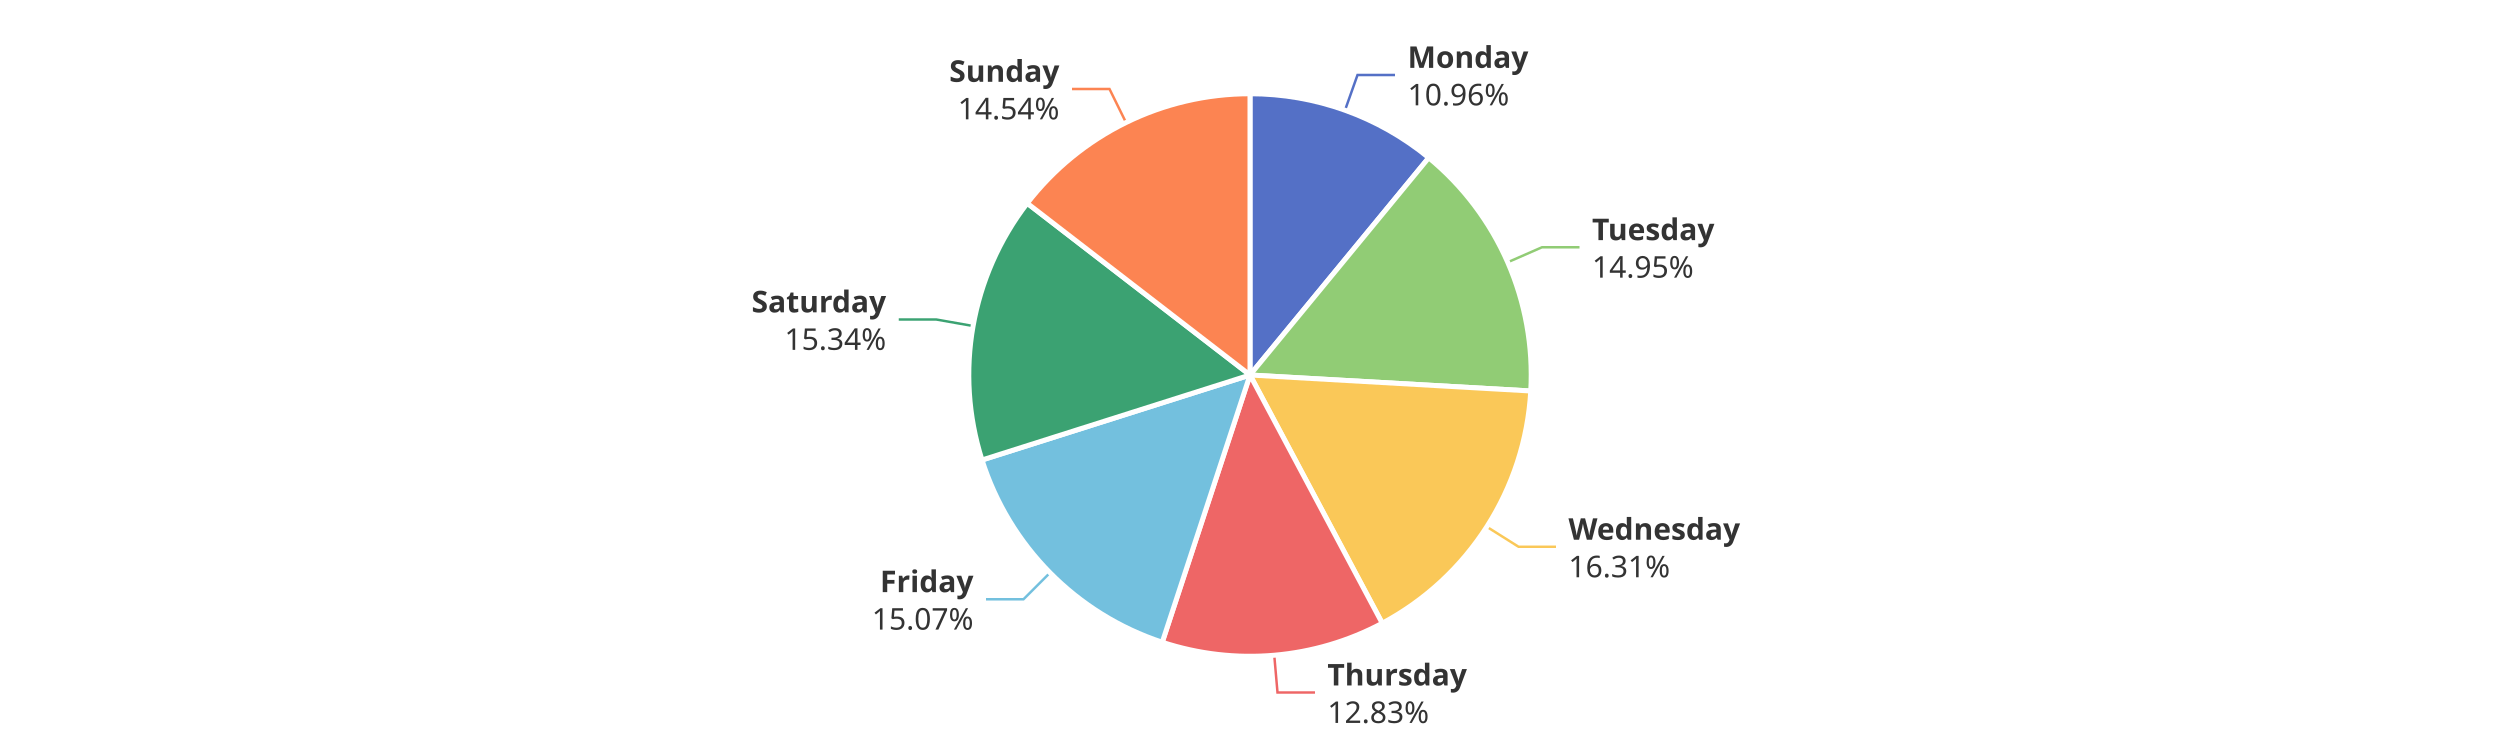
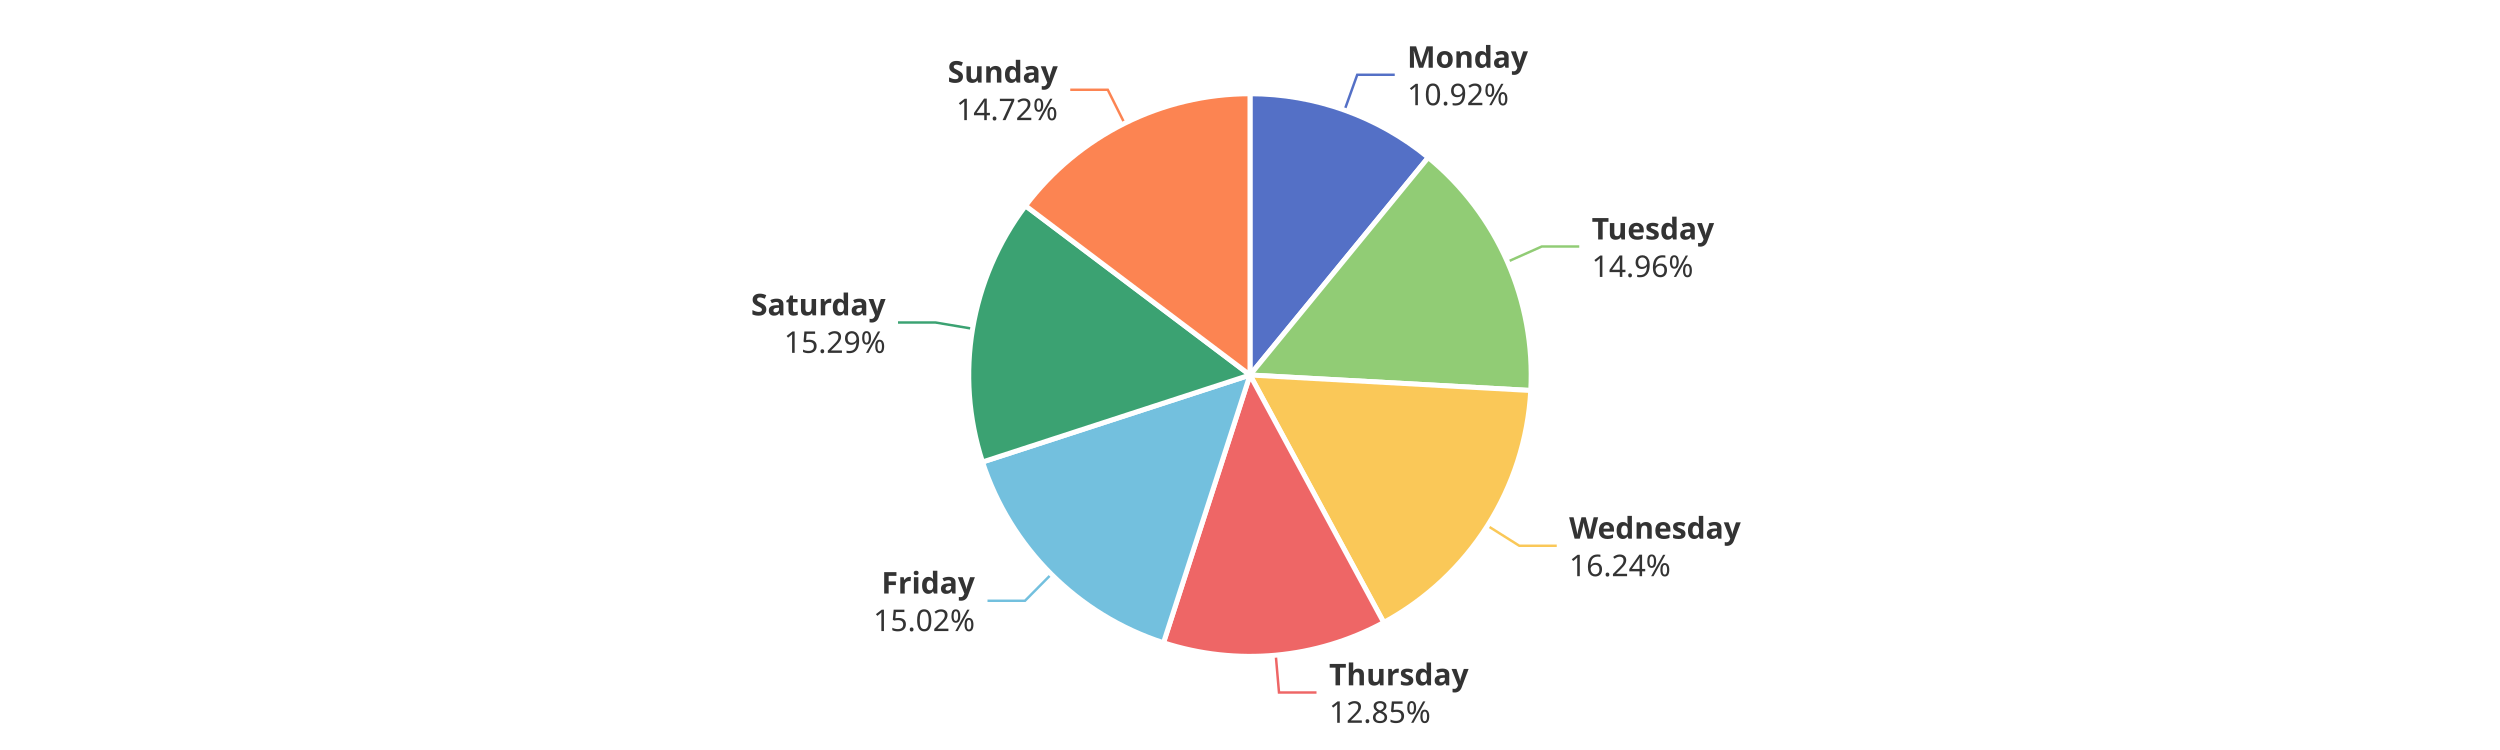
<svg xmlns="http://www.w3.org/2000/svg" width="1000" height="300" version="1.1" baseProfile="full" viewBox="0 0 1000 300">
  <rect width="1000" height="300" x="0" y="0" id="0" fill="#ffffff" />
-   <polyline points="538 44.1 543 30 558 30" fill="none" stroke="#5470c6" />
-   <polyline points="603.1 104.9 616.8 98.9 631.8 98.9" fill="none" stroke="#91cc75" />
-   <polyline points="594.7 210.7 607.4 218.7 622.4 218.7" fill="none" stroke="#fac858" />
-   <polyline points="509.7 262.1 511 277 526 277" fill="none" stroke="#ee6666" />
-   <polyline points="420 229.1 409.4 239.7 394.4 239.7" fill="none" stroke="#73c0de" />
-   <polyline points="389.2 130.4 374.5 127.8 359.5 127.8" fill="none" stroke="#3ba272" />
-   <polyline points="450.4 49 443.8 35.6 428.8 35.6" fill="none" stroke="#fc8452" />
-   <path d="M500 37.5A112.5 112.5 0 0 1 571.5 63.1L500 150Z" fill="#5470c6" stroke="#fff" stroke-width="2" stroke-linejoin="round" />
-   <path d="M571.5 63.1A112.5 112.5 0 0 1 612.3 156.4L500 150Z" fill="#91cc75" stroke="#fff" stroke-width="2" stroke-linejoin="round" />
-   <path d="M612.3 156.4A112.5 112.5 0 0 1 552.9 249.3L500 150Z" fill="#fac858" stroke="#fff" stroke-width="2" stroke-linejoin="round" />
-   <path d="M552.9 249.3A112.5 112.5 0 0 1 464.9 256.9L500 150Z" fill="#ee6666" stroke="#fff" stroke-width="2" stroke-linejoin="round" />
-   <path d="M464.9 256.9A112.5 112.5 0 0 1 392.8 184L500 150Z" fill="#73c0de" stroke="#fff" stroke-width="2" stroke-linejoin="round" />
-   <path d="M392.8 184A112.5 112.5 0 0 1 410.9 81.3L500 150Z" fill="#3ba272" stroke="#fff" stroke-width="2" stroke-linejoin="round" />
-   <path d="M410.9 81.3A112.5 112.5 0 0 1 500 37.5L500 150Z" fill="#fc8452" stroke="#fff" stroke-width="2" stroke-linejoin="round" />
-   <path d="M0 -15l42.8 0l0 30l-42.8 0Z" transform="translate(563.0424 29.985)" fill="none" />
-   <text dominant-baseline="central" text-anchor="start" style="font-size:12px;font-family:sans-serif;font-weight:bold;" y="-7.5" transform="translate(563.0424 29.985)" fill="#333" stroke="rgb(255,255,255)" stroke-width="2" paint-order="stroke" stroke-miterlimit="2">Monday</text>
-   <text dominant-baseline="central" text-anchor="start" style="font-size:12px;font-family:sans-serif;" y="7.5" transform="translate(563.0424 29.985)" fill="#333" stroke="rgb(255,255,255)" stroke-width="2" paint-order="stroke" stroke-miterlimit="2">10.96%</text>
-   <path d="M0 -15l46.2 0l0 30l-46.2 0Z" transform="translate(636.8119 98.8997)" fill="none" />
-   <text dominant-baseline="central" text-anchor="start" style="font-size:12px;font-family:sans-serif;font-weight:bold;" y="-7.5" transform="translate(636.8119 98.8997)" fill="#333" stroke="rgb(255,255,255)" stroke-width="2" paint-order="stroke" stroke-miterlimit="2">Tuesday</text>
-   <text dominant-baseline="central" text-anchor="start" style="font-size:12px;font-family:sans-serif;" y="7.5" transform="translate(636.8119 98.8997)" fill="#333" stroke="rgb(255,255,255)" stroke-width="2" paint-order="stroke" stroke-miterlimit="2">14.95%</text>
-   <path d="M0 -15l63.6 0l0 30l-63.6 0Z" transform="translate(627.3788 218.7463)" fill="none" />
-   <text dominant-baseline="central" text-anchor="start" style="font-size:12px;font-family:sans-serif;font-weight:bold;" y="-7.5" transform="translate(627.3788 218.7463)" fill="#333" stroke="rgb(255,255,255)" stroke-width="2" paint-order="stroke" stroke-miterlimit="2">Wednesday</text>
-   <text dominant-baseline="central" text-anchor="start" style="font-size:12px;font-family:sans-serif;" y="7.5" transform="translate(627.3788 218.7463)" fill="#333" stroke="rgb(255,255,255)" stroke-width="2" paint-order="stroke" stroke-miterlimit="2">16.31%</text>
-   <path d="M0 -15l50.2 0l0 30l-50.2 0Z" transform="translate(530.9627 277.0278)" fill="none" />
-   <text dominant-baseline="central" text-anchor="start" style="font-size:12px;font-family:sans-serif;font-weight:bold;" y="-7.5" transform="translate(530.9627 277.0278)" fill="#333" stroke="rgb(255,255,255)" stroke-width="2" paint-order="stroke" stroke-miterlimit="2">Thursday</text>
-   <text dominant-baseline="central" text-anchor="start" style="font-size:12px;font-family:sans-serif;" y="7.5" transform="translate(530.9627 277.0278)" fill="#333" stroke="rgb(255,255,255)" stroke-width="2" paint-order="stroke" stroke-miterlimit="2">12.83%</text>
-   <path d="M-40.9 -15l40.9 0l0 30l-40.9 0Z" transform="translate(389.3848 239.6946)" fill="none" />
-   <text dominant-baseline="central" text-anchor="end" style="font-size:12px;font-family:sans-serif;font-weight:bold;" y="-7.5" transform="translate(389.3848 239.6946)" fill="#333" stroke="rgb(255,255,255)" stroke-width="2" paint-order="stroke" stroke-miterlimit="2">Friday</text>
-   <text dominant-baseline="central" text-anchor="end" style="font-size:12px;font-family:sans-serif;" y="7.5" transform="translate(389.3848 239.6946)" fill="#333" stroke="rgb(255,255,255)" stroke-width="2" paint-order="stroke" stroke-miterlimit="2">15.07%</text>
-   <path d="M-48.2 -15l48.2 0l0 30l-48.2 0Z" transform="translate(354.4509 127.781)" fill="none" />
-   <text dominant-baseline="central" text-anchor="end" style="font-size:12px;font-family:sans-serif;font-weight:bold;" y="-7.5" transform="translate(354.4509 127.781)" fill="#333" stroke="rgb(255,255,255)" stroke-width="2" paint-order="stroke" stroke-miterlimit="2">Saturday</text>
-   <text dominant-baseline="central" text-anchor="end" style="font-size:12px;font-family:sans-serif;" y="7.5" transform="translate(354.4509 127.781)" fill="#333" stroke="rgb(255,255,255)" stroke-width="2" paint-order="stroke" stroke-miterlimit="2">15.34%</text>
-   <path d="M-40.9 -15l40.9 0l0 30l-40.9 0Z" transform="translate(423.7587 35.5746)" fill="none" />
-   <text dominant-baseline="central" text-anchor="end" style="font-size:12px;font-family:sans-serif;font-weight:bold;" y="-7.5" transform="translate(423.7587 35.5746)" fill="#333" stroke="rgb(255,255,255)" stroke-width="2" paint-order="stroke" stroke-miterlimit="2">Sunday</text>
-   <text dominant-baseline="central" text-anchor="end" style="font-size:12px;font-family:sans-serif;" y="7.5" transform="translate(423.7587 35.5746)" fill="#333" stroke="rgb(255,255,255)" stroke-width="2" paint-order="stroke" stroke-miterlimit="2">14.54%</text>
+   <polyline points="537.8 44.1 542.9 29.9 557.9 29.9" fill="none" stroke="#5470c6" />
+   <polyline points="603 104.7 616.7 98.6 631.7 98.6" fill="none" stroke="#91cc75" />
+   <polyline points="595 210.3 607.7 218.3 622.7 218.3" fill="none" stroke="#fac858" />
+   <polyline points="510.3 262 511.6 277 526.6 277" fill="none" stroke="#ee6666" />
+   <polyline points="420.6 229.6 410 240.3 395 240.3" fill="none" stroke="#73c0de" />
+   <polyline points="389 131.5 374.2 129 359.2 129" fill="none" stroke="#3ba272" />
+   <polyline points="449.8 49.3 443.1 35.9 428.1 35.9" fill="none" stroke="#fc8452" />
+   <path d="M500 37.5A112.5 112.5 0 0 1 571.3 63L500 150Z" fill="#5470c6" stroke="#fff" stroke-width="2" stroke-linejoin="round" />
+   <path d="M571.3 63A112.5 112.5 0 0 1 612.3 156.2L500 150Z" fill="#91cc75" stroke="#fff" stroke-width="2" stroke-linejoin="round" />
+   <path d="M612.3 156.2A112.5 112.5 0 0 1 553.5 249L500 150Z" fill="#fac858" stroke="#fff" stroke-width="2" stroke-linejoin="round" />
+   <path d="M553.5 249A112.5 112.5 0 0 1 465.4 257.1L500 150Z" fill="#ee6666" stroke="#fff" stroke-width="2" stroke-linejoin="round" />
+   <path d="M465.4 257.1A112.5 112.5 0 0 1 393 184.8L500 150Z" fill="#73c0de" stroke="#fff" stroke-width="2" stroke-linejoin="round" />
+   <path d="M393 184.8A112.5 112.5 0 0 1 410.2 82.3L500 150Z" fill="#3ba272" stroke="#fff" stroke-width="2" stroke-linejoin="round" />
+   <path d="M410.2 82.3A112.5 112.5 0 0 1 500 37.5L500 150Z" fill="#fc8452" stroke="#fff" stroke-width="2" stroke-linejoin="round" />
+   <path d="M0 -15l42.8 0l0 30l-42.8 0Z" transform="translate(562.8875 29.9295)" fill="none" />
+   <text dominant-baseline="central" text-anchor="start" style="font-size:12px;font-family:sans-serif;font-weight:bold;" y="-7.5" transform="translate(562.8875 29.9295)" fill="#333" stroke="rgb(255,255,255)" stroke-width="2" paint-order="stroke" stroke-miterlimit="2">Monday</text>
+   <text dominant-baseline="central" text-anchor="start" style="font-size:12px;font-family:sans-serif;" y="7.5" transform="translate(562.8875 29.9295)" fill="#333" stroke="rgb(255,255,255)" stroke-width="2" paint-order="stroke" stroke-miterlimit="2">10.92%</text>
+   <path d="M0 -15l46.2 0l0 30l-46.2 0Z" transform="translate(636.6932 98.6294)" fill="none" />
+   <text dominant-baseline="central" text-anchor="start" style="font-size:12px;font-family:sans-serif;font-weight:bold;" y="-7.5" transform="translate(636.6932 98.6294)" fill="#333" stroke="rgb(255,255,255)" stroke-width="2" paint-order="stroke" stroke-miterlimit="2">Tuesday</text>
+   <text dominant-baseline="central" text-anchor="start" style="font-size:12px;font-family:sans-serif;" y="7.5" transform="translate(636.6932 98.6294)" fill="#333" stroke="rgb(255,255,255)" stroke-width="2" paint-order="stroke" stroke-miterlimit="2">14.96%</text>
+   <path d="M0 -15l63.6 0l0 30l-63.6 0Z" transform="translate(627.6518 218.3179)" fill="none" />
+   <text dominant-baseline="central" text-anchor="start" style="font-size:12px;font-family:sans-serif;font-weight:bold;" y="-7.5" transform="translate(627.6518 218.3179)" fill="#333" stroke="rgb(255,255,255)" stroke-width="2" paint-order="stroke" stroke-miterlimit="2">Wednesday</text>
+   <text dominant-baseline="central" text-anchor="start" style="font-size:12px;font-family:sans-serif;" y="7.5" transform="translate(627.6518 218.3179)" fill="#333" stroke="rgb(255,255,255)" stroke-width="2" paint-order="stroke" stroke-miterlimit="2">16.24%</text>
+   <path d="M0 -15l50.2 0l0 30l-50.2 0Z" transform="translate(531.6399 276.9676)" fill="none" />
+   <text dominant-baseline="central" text-anchor="start" style="font-size:12px;font-family:sans-serif;font-weight:bold;" y="-7.5" transform="translate(531.6399 276.9676)" fill="#333" stroke="rgb(255,255,255)" stroke-width="2" paint-order="stroke" stroke-miterlimit="2">Thursday</text>
+   <text dominant-baseline="central" text-anchor="start" style="font-size:12px;font-family:sans-serif;" y="7.5" transform="translate(531.6399 276.9676)" fill="#333" stroke="rgb(255,255,255)" stroke-width="2" paint-order="stroke" stroke-miterlimit="2">12.85%</text>
+   <path d="M-40.9 -15l40.9 0l0 30l-40.9 0Z" transform="translate(389.9573 240.2693)" fill="none" />
+   <text dominant-baseline="central" text-anchor="end" style="font-size:12px;font-family:sans-serif;font-weight:bold;" y="-7.5" transform="translate(389.9573 240.2693)" fill="#333" stroke="rgb(255,255,255)" stroke-width="2" paint-order="stroke" stroke-miterlimit="2">Friday</text>
+   <text dominant-baseline="central" text-anchor="end" style="font-size:12px;font-family:sans-serif;" y="7.5" transform="translate(389.9573 240.2693)" fill="#333" stroke="rgb(255,255,255)" stroke-width="2" paint-order="stroke" stroke-miterlimit="2">15.02%</text>
+   <path d="M-48.2 -15l48.2 0l0 30l-48.2 0Z" transform="translate(354.2434 128.9872)" fill="none" />
+   <text dominant-baseline="central" text-anchor="end" style="font-size:12px;font-family:sans-serif;font-weight:bold;" y="-7.5" transform="translate(354.2434 128.9872)" fill="#333" stroke="rgb(255,255,255)" stroke-width="2" paint-order="stroke" stroke-miterlimit="2">Saturday</text>
+   <text dominant-baseline="central" text-anchor="end" style="font-size:12px;font-family:sans-serif;" y="7.5" transform="translate(354.2434 128.9872)" fill="#333" stroke="rgb(255,255,255)" stroke-width="2" paint-order="stroke" stroke-miterlimit="2">15.29%</text>
+   <path d="M-40.9 -15l40.9 0l0 30l-40.9 0Z" transform="translate(423.1177 35.8919)" fill="none" />
+   <text dominant-baseline="central" text-anchor="end" style="font-size:12px;font-family:sans-serif;font-weight:bold;" y="-7.5" transform="translate(423.1177 35.8919)" fill="#333" stroke="rgb(255,255,255)" stroke-width="2" paint-order="stroke" stroke-miterlimit="2">Sunday</text>
+   <text dominant-baseline="central" text-anchor="end" style="font-size:12px;font-family:sans-serif;" y="7.5" transform="translate(423.1177 35.8919)" fill="#333" stroke="rgb(255,255,255)" stroke-width="2" paint-order="stroke" stroke-miterlimit="2">14.72%</text>
</svg>
